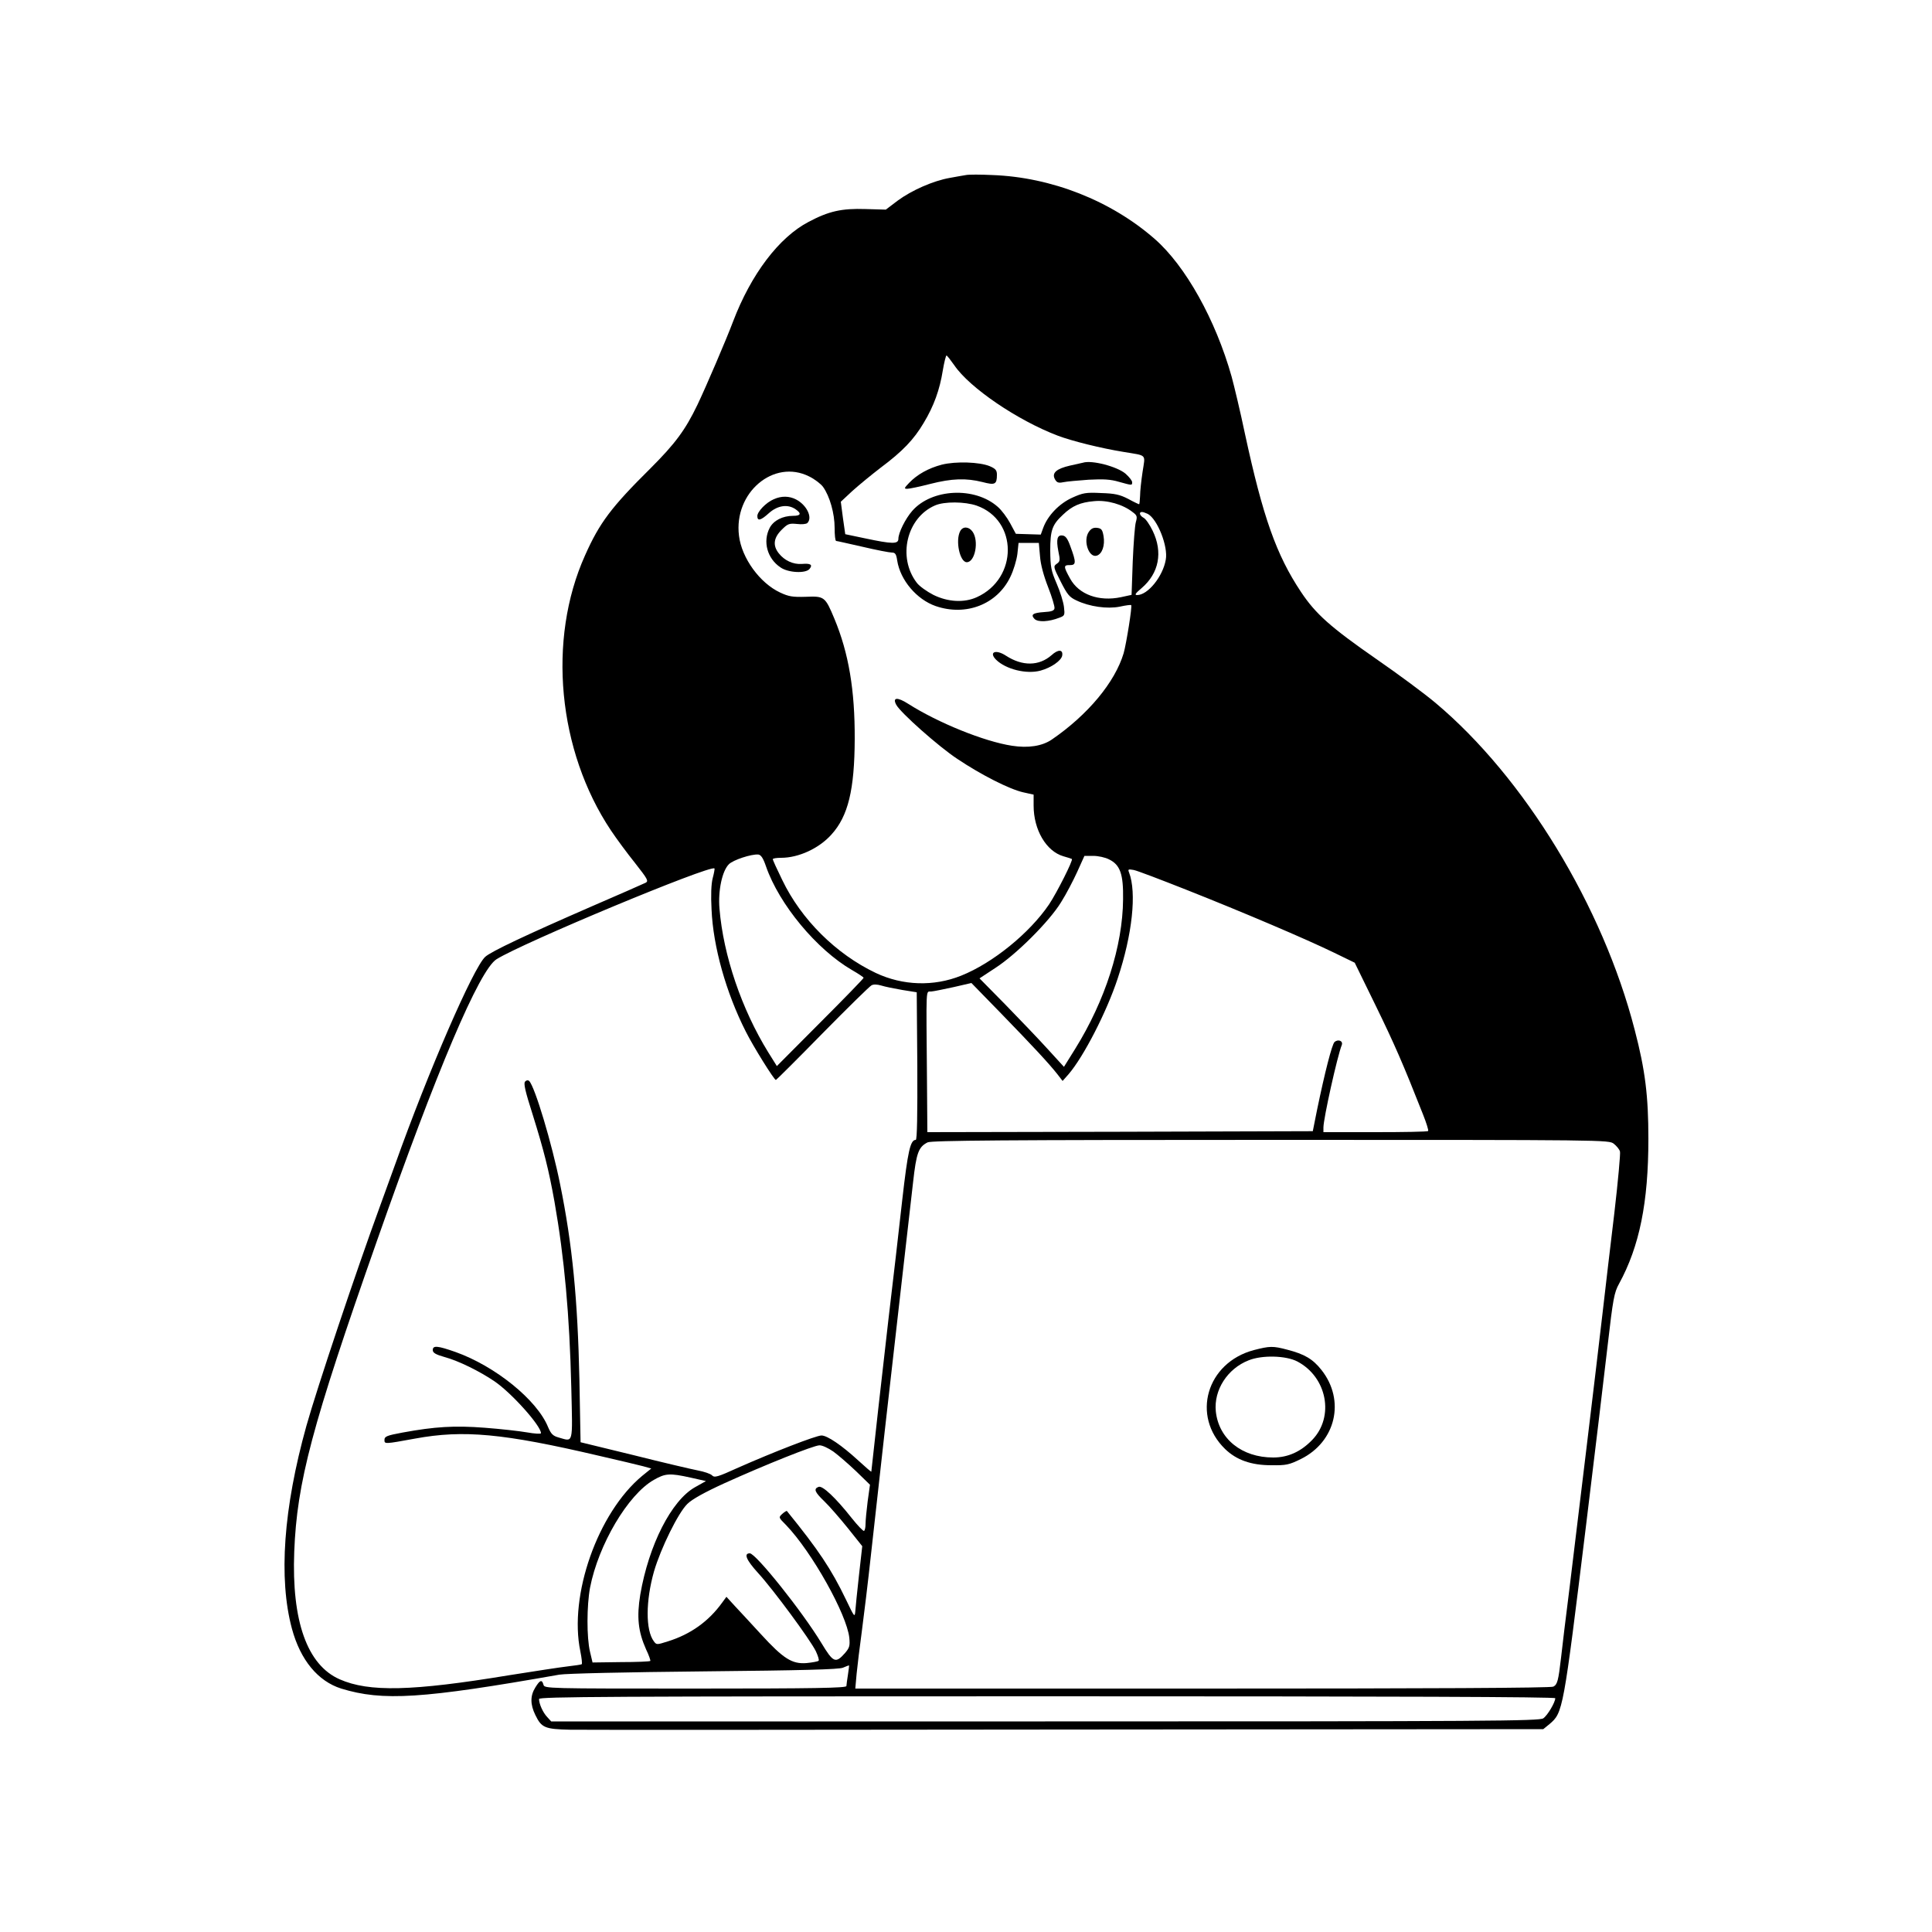
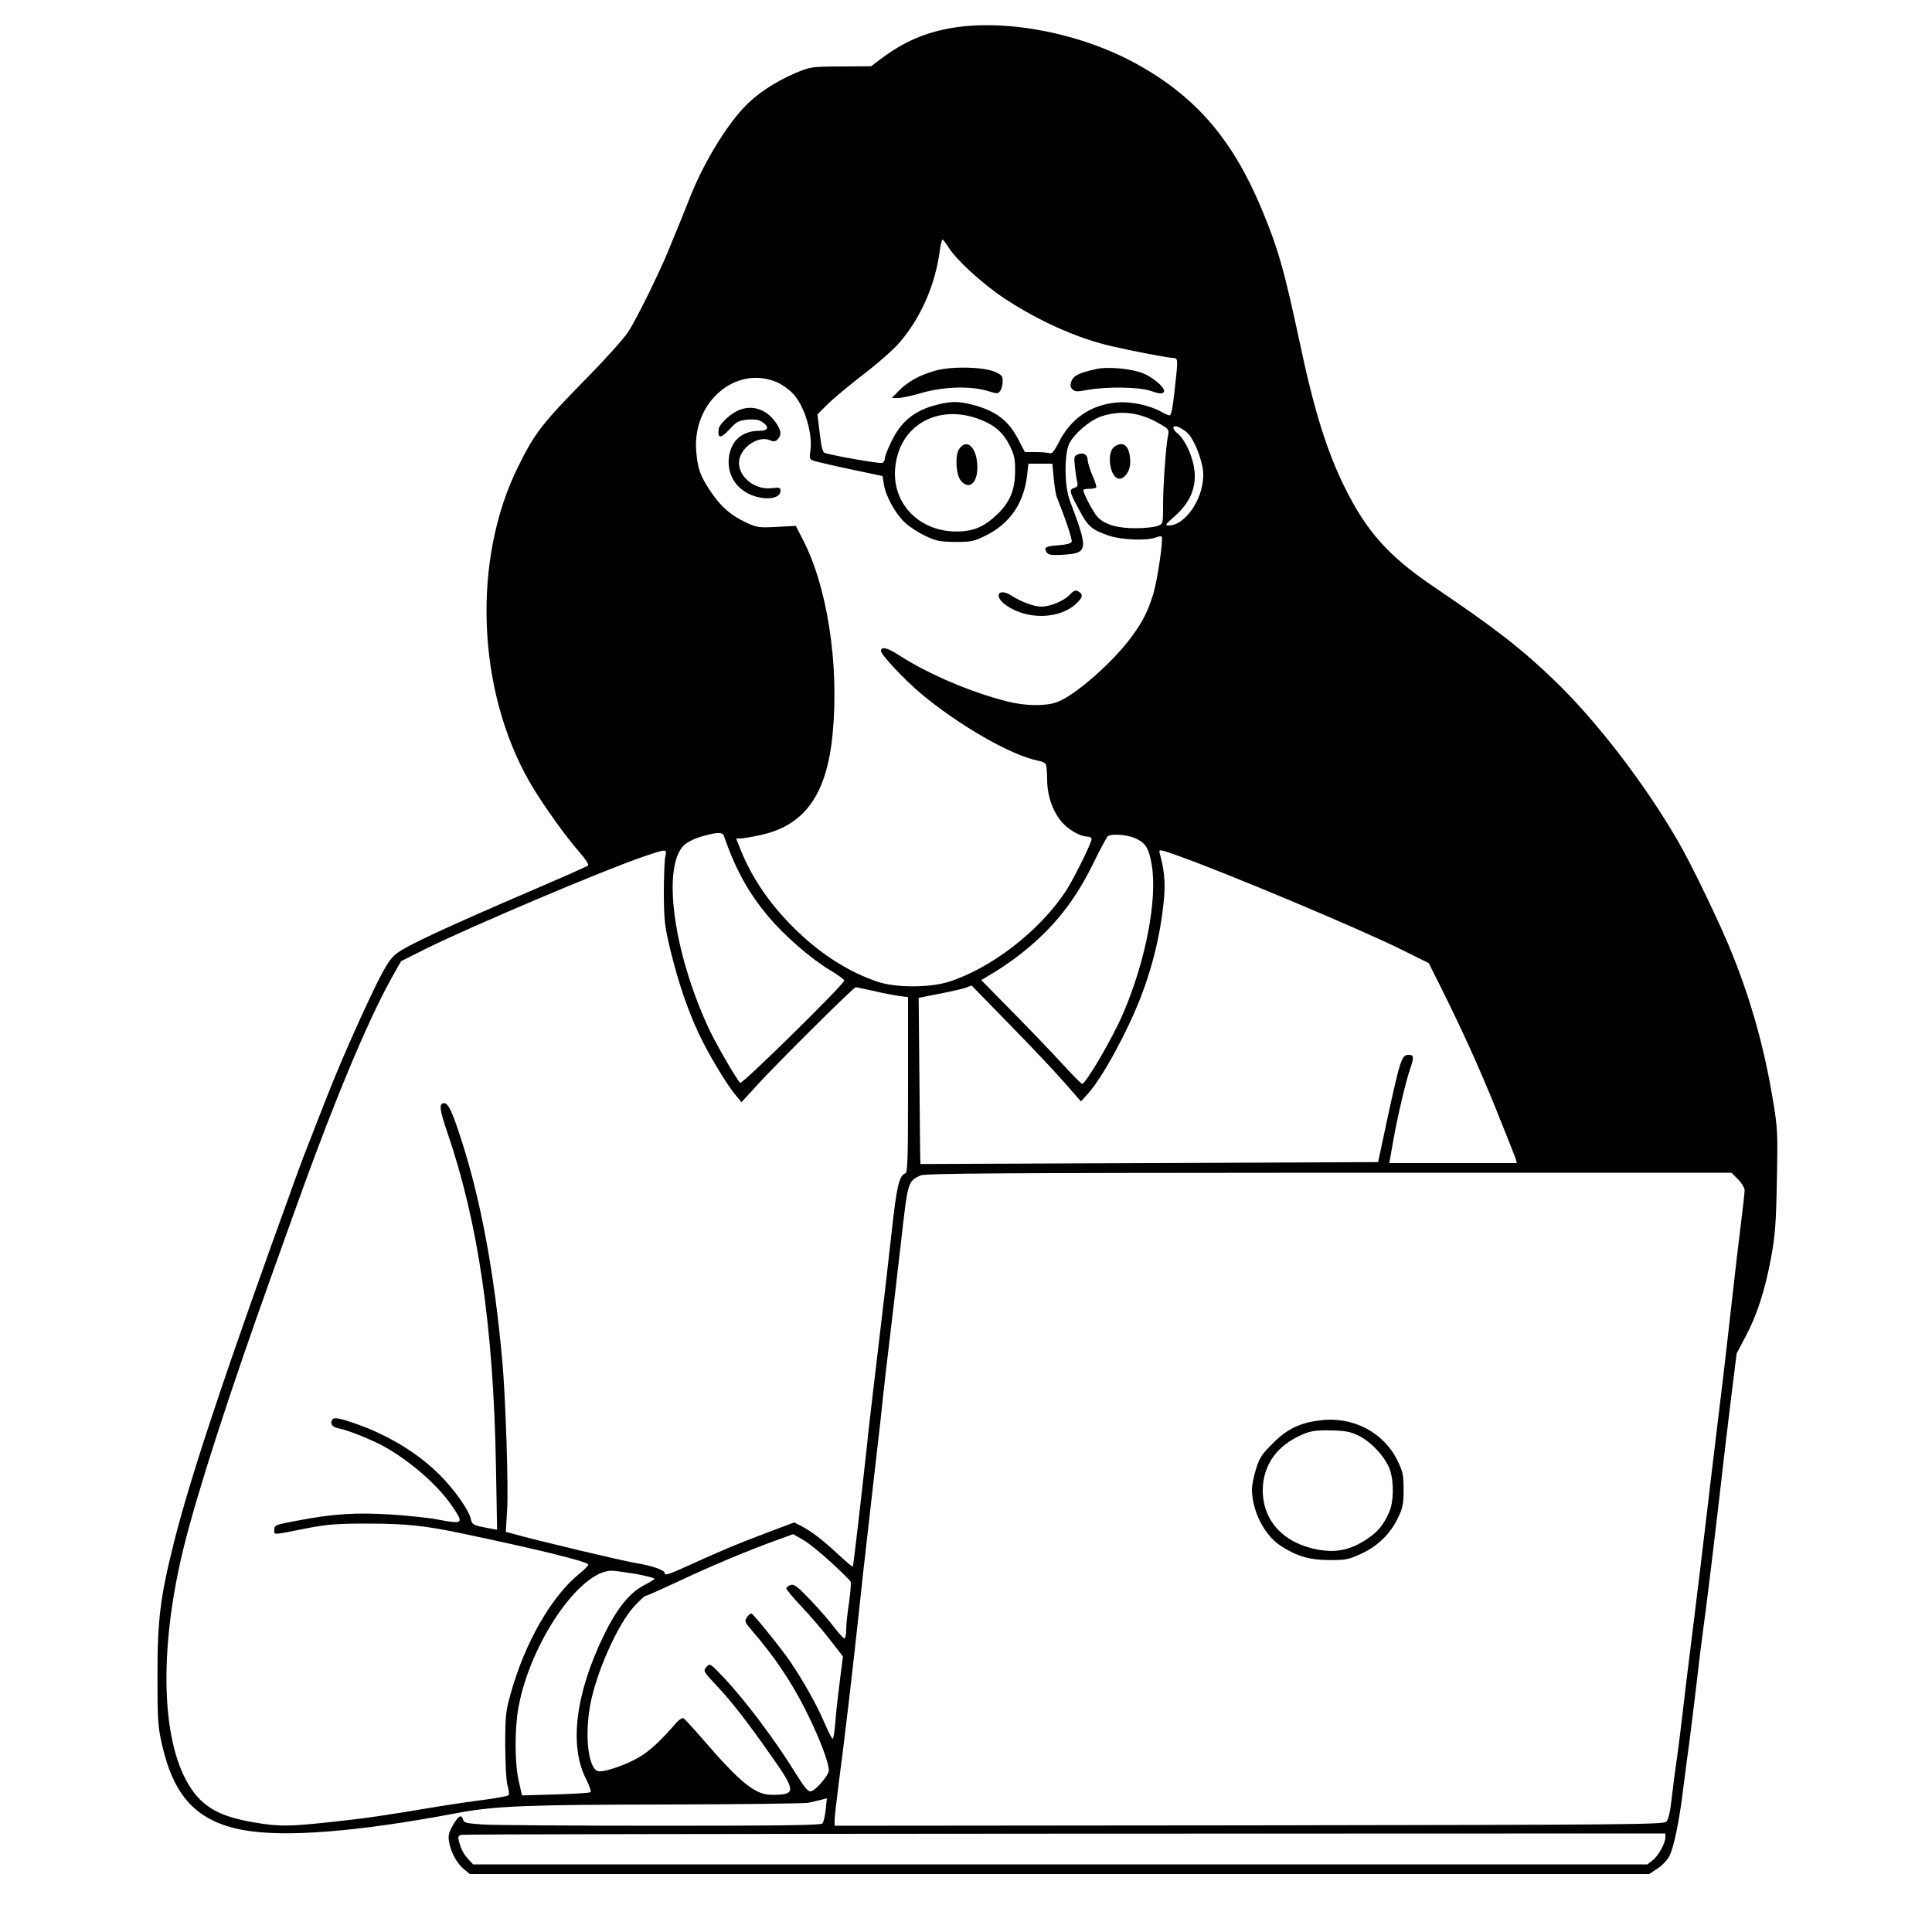
<svg xmlns="http://www.w3.org/2000/svg" version="1.0" width="1000pt" height="1000pt" viewBox="0 0 1000 1000" preserveAspectRatio="xMidYMid meet">
  <g transform="translate(0,1000) scale(0.1,-0.1)" fill="#000000" stroke="none">
-     <path d="M5000 9094 c-14 -2 -52 -9 -85 -15 -85 -15 -196 -64 -268 -117 l-62 -47 -105 3 c-124 4 -190 -11 -294 -66 -154 -80 -299 -272 -392 -517 -33 -88 -140 -338 -184 -430 -63 -131 -115 -201 -243 -329 -203 -201 -264 -282 -339 -451 -196 -436 -141 -1011 134 -1423 28 -42 84 -118 125 -169 65 -83 71 -93 55 -102 -10 -5 -137 -61 -283 -124 -335 -146 -518 -232 -548 -260 -62 -58 -293 -590 -465 -1072 -32 -88 -67 -185 -78 -215 -124 -338 -327 -944 -382 -1140 -119 -426 -145 -790 -75 -1050 44 -163 135 -272 255 -310 215 -66 420 -53 1129 72 35 6 342 13 750 17 507 5 697 10 718 19 16 7 30 12 31 12 2 0 -1 -21 -5 -48 -4 -26 -8 -53 -8 -59 -1 -10 -164 -13 -782 -13 -772 0 -781 0 -786 20 -8 28 -18 25 -42 -14 -27 -43 -27 -88 0 -143 32 -66 49 -73 180 -76 63 -1 1222 -1 2576 1 l2461 2 32 26 c70 60 71 63 190 1034 64 525 72 596 111 925 28 243 34 275 59 320 106 194 152 421 152 750 0 221 -16 355 -71 565 -165 640 -571 1306 -1031 1692 -52 44 -189 146 -305 226 -240 167 -315 234 -391 348 -128 192 -197 388 -290 818 -24 115 -56 248 -69 296 -83 295 -239 574 -398 713 -226 198 -535 320 -841 331 -61 3 -122 3 -136 0z m-61 -984 c79 -117 328 -286 536 -365 74 -28 223 -65 340 -84 125 -21 113 -9 99 -103 -7 -46 -13 -102 -13 -125 -1 -24 -3 -43 -5 -43 -2 0 -28 12 -57 28 -43 22 -69 28 -140 30 -78 4 -94 1 -149 -24 -67 -30 -128 -93 -151 -158 l-12 -33 -65 2 -64 2 -29 54 c-16 30 -45 69 -65 86 -119 105 -341 94 -442 -21 -36 -41 -72 -114 -72 -145 0 -28 -33 -27 -170 2 l-105 22 -12 84 -11 84 59 55 c33 30 99 84 147 121 114 85 172 146 223 232 53 88 83 172 99 272 7 42 16 77 19 77 3 0 21 -23 40 -50z m-751 -576 c29 -14 61 -39 72 -54 35 -49 60 -138 60 -212 0 -37 3 -68 8 -68 4 0 65 -14 136 -30 72 -17 140 -30 152 -30 18 0 23 -8 28 -42 16 -101 101 -201 199 -235 157 -54 318 9 386 150 17 34 33 88 37 120 l6 57 53 0 52 0 6 -68 c3 -44 19 -102 42 -161 20 -51 35 -101 33 -110 -2 -12 -16 -17 -53 -19 -59 -4 -72 -13 -50 -36 18 -17 73 -15 129 7 27 10 28 13 23 56 -3 25 -20 80 -38 121 -29 67 -32 86 -33 170 0 106 10 134 66 186 48 46 90 64 161 70 67 7 150 -17 200 -57 23 -17 24 -23 16 -52 -5 -17 -12 -109 -16 -204 l-6 -172 -55 -12 c-115 -24 -218 14 -263 96 -35 63 -35 71 -1 70 32 0 33 14 3 95 -14 40 -25 56 -40 58 -29 5 -35 -19 -23 -81 10 -47 9 -53 -8 -65 -19 -13 -18 -17 20 -92 34 -67 45 -81 82 -98 67 -32 159 -45 224 -32 31 7 57 10 59 8 6 -6 -25 -199 -39 -249 -45 -150 -184 -318 -372 -447 -50 -34 -122 -45 -206 -32 -144 22 -383 119 -537 217 -56 36 -83 34 -62 -5 22 -41 219 -216 316 -280 124 -83 270 -157 341 -173 l54 -12 0 -57 c0 -125 65 -236 154 -262 22 -6 43 -13 44 -14 8 -5 -78 -175 -118 -235 -101 -149 -292 -304 -455 -369 -142 -57 -302 -52 -442 14 -206 98 -386 277 -484 481 -27 55 -49 103 -49 108 0 4 19 7 43 7 91 0 197 49 261 121 86 95 119 231 120 494 1 253 -31 444 -105 622 -48 115 -52 118 -148 114 -68 -2 -88 1 -133 22 -105 49 -199 178 -213 294 -28 223 180 399 363 307z m867 -151 c215 -76 215 -377 1 -474 -66 -30 -150 -25 -225 12 -33 17 -73 45 -86 63 -101 132 -52 337 95 400 48 21 154 20 215 -1z m886 -43 c50 -27 106 -169 93 -237 -15 -87 -93 -183 -148 -183 -15 0 -10 8 23 36 90 77 111 186 57 297 -15 31 -36 62 -47 67 -20 11 -26 30 -8 30 6 0 19 -5 30 -10z m-1976 -1825 c68 -196 262 -430 445 -536 33 -19 60 -37 60 -40 0 -4 -101 -108 -225 -232 l-224 -225 -45 72 c-137 222 -232 500 -252 743 -8 93 14 196 49 230 22 22 116 53 152 50 14 -2 25 -18 40 -62z m1775 37 c58 -28 75 -76 73 -207 -2 -241 -92 -523 -248 -774 l-58 -93 -85 93 c-47 52 -146 155 -219 230 l-133 135 82 54 c107 69 279 240 340 340 26 41 63 112 84 158 l37 82 46 0 c25 0 62 -8 81 -18z m-2051 -97 c-8 -30 -10 -89 -6 -163 8 -191 75 -430 177 -631 39 -78 147 -251 156 -251 2 0 111 108 241 241 130 132 245 245 254 249 10 6 30 5 50 -1 19 -6 68 -16 109 -23 l75 -12 3 -382 c1 -247 -1 -382 -8 -382 -28 0 -41 -56 -70 -311 -30 -267 -35 -309 -71 -614 -23 -197 -89 -785 -89 -792 0 -3 -30 23 -67 57 -86 79 -161 130 -191 130 -28 0 -254 -88 -430 -166 -108 -49 -124 -54 -137 -40 -8 8 -41 19 -73 25 -31 6 -181 41 -332 79 l-275 67 -6 325 c-9 413 -36 697 -100 1011 -42 209 -130 503 -160 534 -6 5 -13 5 -21 -3 -9 -9 0 -49 40 -174 57 -183 82 -281 112 -448 51 -290 78 -585 87 -962 7 -301 12 -280 -67 -258 -28 8 -38 18 -53 53 -57 141 -274 316 -479 389 -94 33 -118 35 -118 10 0 -14 15 -23 61 -36 71 -19 181 -73 259 -126 89 -61 240 -230 240 -268 0 -5 -33 -3 -72 4 -40 7 -139 18 -219 24 -156 12 -258 6 -426 -25 -81 -15 -93 -20 -93 -38 0 -22 0 -22 159 7 250 46 456 27 951 -89 102 -23 204 -48 228 -54 l43 -12 -47 -38 c-230 -191 -381 -619 -320 -909 7 -35 10 -64 7 -66 -3 -2 -35 -7 -71 -11 -36 -4 -173 -25 -305 -46 -503 -83 -725 -88 -877 -21 -168 74 -249 301 -235 661 14 358 90 647 429 1611 309 881 529 1399 618 1455 137 86 1105 489 1128 470 2 -1 -2 -24 -9 -50z m2453 -61 c293 -116 617 -254 763 -325 l107 -52 108 -221 c97 -199 141 -299 245 -563 18 -45 30 -84 27 -87 -3 -4 -126 -6 -274 -6 l-268 0 0 24 c0 46 72 370 95 427 8 22 -20 32 -38 15 -13 -14 -49 -153 -90 -351 l-22 -110 -998 -3 -997 -2 -2 270 c-4 500 -7 455 22 458 14 1 66 12 117 23 l91 21 154 -158 c164 -169 246 -257 291 -314 l27 -35 31 35 c78 91 197 322 254 495 76 228 99 445 59 549 -7 17 -4 18 24 13 17 -3 140 -50 274 -103z m2211 -1314 c14 -11 29 -29 32 -40 3 -10 -10 -153 -29 -317 -20 -164 -47 -397 -61 -518 -36 -311 -129 -1078 -170 -1415 -20 -157 -40 -323 -45 -370 -14 -120 -19 -139 -40 -150 -12 -7 -647 -10 -1816 -10 l-1797 0 7 78 c4 42 16 138 26 212 10 74 33 263 50 420 34 311 98 879 160 1420 22 190 47 410 56 490 17 153 28 183 75 207 19 10 405 13 1775 13 1744 0 1751 0 1777 -20z m-4040 -1593 c25 -18 78 -64 118 -102 l72 -70 -12 -86 c-6 -47 -11 -100 -11 -117 0 -17 -3 -33 -8 -36 -4 -2 -33 28 -64 67 -83 105 -151 169 -171 161 -27 -10 -20 -27 29 -74 26 -25 80 -87 122 -139 l75 -94 -17 -151 c-9 -83 -18 -167 -19 -186 -3 -33 -5 -30 -48 60 -76 158 -142 257 -306 459 -1 2 -12 -4 -23 -14 -21 -19 -21 -19 19 -59 134 -140 314 -462 327 -583 4 -42 1 -52 -23 -80 -48 -54 -60 -49 -121 52 -100 165 -340 465 -371 465 -33 0 -18 -35 43 -102 78 -85 269 -344 299 -405 11 -24 18 -46 14 -49 -4 -4 -32 -9 -62 -12 -75 -6 -120 22 -237 150 -51 55 -112 122 -136 147 l-42 46 -22 -30 c-70 -97 -163 -164 -282 -201 -57 -18 -58 -18 -72 1 -43 58 -42 209 1 361 35 120 126 305 173 350 24 24 91 61 192 107 212 96 460 195 491 196 14 1 46 -14 72 -32z m-739 -135 l80 -18 -57 -32 c-122 -69 -239 -299 -283 -556 -19 -116 -11 -191 30 -283 15 -31 24 -58 22 -60 -3 -3 -71 -6 -152 -6 l-147 -2 -13 55 c-18 74 -17 241 0 332 43 222 196 482 330 558 59 34 82 36 190 12z m4476 -1142 c0 -21 -40 -89 -62 -104 -20 -14 -275 -16 -2578 -16 l-2557 0 -21 23 c-22 23 -42 68 -42 93 0 12 352 14 2630 14 1814 0 2630 -3 2630 -10z" />
-     <path d="M4875 7595 c-69 -18 -128 -51 -169 -94 -26 -27 -28 -31 -10 -31 11 0 64 11 118 25 113 29 187 31 271 10 65 -17 75 -13 75 38 0 23 -7 31 -37 44 -53 22 -176 26 -248 8z" />
-     <path d="M5605 7605 c-5 -1 -36 -8 -67 -15 -70 -16 -95 -38 -78 -70 10 -18 18 -21 43 -16 18 4 77 9 132 13 78 4 113 2 157 -11 68 -19 68 -19 68 -2 0 8 -15 27 -34 44 -43 37 -175 72 -221 57z" />
-     <path d="M4005 7416 c-40 -17 -85 -64 -85 -87 0 -28 18 -23 61 16 44 39 97 47 137 19 32 -22 27 -34 -13 -34 -54 0 -101 -24 -121 -62 -37 -71 -13 -159 56 -205 40 -28 130 -32 150 -8 18 22 6 30 -40 26 -45 -3 -90 18 -119 55 -32 40 -27 80 14 121 32 32 39 35 80 31 24 -3 48 -1 54 5 28 28 -3 93 -59 122 -35 18 -75 19 -115 1z" />
-     <path d="M5635 7246 c-30 -45 1 -135 42 -122 28 9 43 53 35 101 -6 34 -11 40 -34 43 -19 2 -31 -4 -43 -22z" />
-     <path d="M5443 6609 c-65 -57 -151 -58 -236 -3 -53 35 -91 19 -51 -21 50 -49 157 -76 230 -56 55 15 108 52 112 78 5 32 -21 33 -55 2z" />
-     <path d="M4970 7251 c-26 -49 -2 -161 34 -161 43 0 64 110 30 158 -19 27 -50 29 -64 3z" />
-     <path d="M6490 3012 c-245 -65 -325 -341 -149 -512 59 -57 135 -84 239 -84 77 -1 92 2 153 32 182 90 231 304 107 461 -45 57 -88 82 -177 105 -75 20 -91 19 -173 -2z m225 -59 c154 -81 193 -286 77 -406 -59 -61 -125 -91 -202 -91 -162 0 -282 96 -297 239 -11 110 60 221 170 264 69 28 193 25 252 -6z" />
+     <path d="M4893 9849 c-129 -27 -231 -75 -346 -163 l-38 -29 -157 -1 c-155 -1 -158 -2 -237 -35 -108 -47 -203 -110 -268 -181 -100 -108 -214 -301 -281 -475 -24 -61 -54 -135 -114 -280 -53 -125 -164 -349 -202 -405 -24 -36 -119 -141 -211 -235 -236 -240 -271 -286 -358 -462 -238 -481 -213 -1155 61 -1632 58 -102 190 -287 260 -365 28 -32 47 -61 42 -66 -5 -4 -121 -56 -259 -115 -493 -212 -688 -303 -737 -344 -32 -27 -57 -68 -114 -185 -82 -171 -181 -396 -247 -566 -25 -63 -61 -155 -80 -205 -20 -49 -50 -128 -67 -175 -365 -1006 -552 -1564 -640 -1915 -70 -279 -85 -396 -85 -685 0 -230 2 -265 23 -358 61 -270 179 -397 414 -443 214 -41 592 -12 1116 87 196 37 365 43 1107 44 369 1 688 5 710 9 22 5 52 12 68 16 l27 7 -6 -58 c-4 -33 -11 -65 -17 -72 -7 -9 -185 -12 -827 -12 -449 0 -864 3 -923 6 -91 6 -106 9 -110 25 -8 30 -23 22 -52 -27 -22 -38 -26 -54 -21 -86 9 -54 39 -110 76 -142 l32 -26 3052 0 3052 0 41 27 c23 14 51 43 62 63 24 43 53 181 75 365 9 72 23 177 31 235 8 58 23 186 35 285 11 99 27 227 35 285 8 58 26 200 40 315 14 116 30 248 35 295 6 47 17 144 25 215 8 72 28 238 44 370 l30 240 45 85 c59 110 102 242 133 410 21 115 26 175 30 400 5 252 4 273 -22 425 -42 256 -112 507 -208 745 -59 149 -214 471 -284 590 -173 298 -418 616 -634 825 -173 167 -311 274 -631 490 -229 155 -345 284 -458 513 -93 188 -160 403 -235 760 -78 364 -109 474 -193 676 -148 356 -333 575 -629 744 -304 174 -719 252 -1010 191z m17 -1130 c39 -63 174 -187 285 -261 180 -119 378 -208 555 -249 99 -23 271 -57 315 -61 35 -3 34 6 14 -175 -9 -84 -17 -123 -25 -123 -7 0 -28 9 -46 20 -54 31 -155 53 -223 47 -138 -11 -242 -82 -305 -207 -23 -45 -35 -60 -46 -56 -9 3 -41 6 -72 6 l-57 0 -34 65 c-51 99 -116 148 -237 180 -74 19 -111 19 -188 -1 -113 -29 -182 -85 -232 -189 -19 -38 -34 -78 -34 -88 0 -9 -6 -20 -14 -23 -12 -5 -245 36 -296 51 -12 4 -19 31 -27 102 l-12 98 52 52 c29 29 113 99 187 156 78 60 159 131 191 170 109 130 181 296 204 475 4 28 10 52 13 52 4 0 18 -19 32 -41z m-885 -699 c22 -10 57 -34 77 -55 59 -59 105 -204 93 -296 -7 -46 -6 -47 27 -57 18 -5 104 -25 190 -43 l156 -33 7 -43 c9 -60 59 -151 108 -197 23 -22 71 -53 107 -70 57 -27 76 -30 155 -31 82 0 97 3 155 32 127 62 199 168 216 311 l7 62 62 0 62 0 7 -76 c4 -41 11 -85 16 -97 46 -115 81 -220 77 -231 -4 -9 -27 -15 -66 -18 -68 -5 -80 -11 -64 -36 9 -14 23 -16 74 -14 144 8 145 19 46 282 -28 74 -29 237 -3 293 26 53 107 122 167 142 99 33 199 21 297 -36 53 -30 54 -31 47 -67 -11 -57 -25 -258 -25 -360 0 -91 0 -93 -27 -104 -16 -6 -66 -12 -113 -12 -94 -1 -162 19 -198 57 -25 27 -81 134 -74 142 3 3 18 5 33 5 15 0 30 3 33 8 2 4 -6 32 -20 62 -13 30 -23 65 -24 76 0 30 -20 44 -49 33 -22 -9 -23 -13 -17 -67 3 -31 9 -67 12 -79 4 -16 1 -23 -15 -28 -29 -9 -27 -18 22 -109 47 -90 66 -107 152 -137 67 -24 200 -29 247 -11 15 6 29 8 31 4 9 -14 -22 -223 -43 -294 -28 -91 -55 -146 -113 -224 -98 -134 -297 -307 -388 -339 -58 -21 -167 -19 -258 5 -189 48 -409 142 -560 240 -58 38 -91 45 -91 21 0 -20 119 -147 208 -222 199 -166 467 -319 604 -346 18 -3 36 -11 40 -17 4 -6 8 -41 8 -79 0 -82 26 -160 71 -216 33 -42 99 -81 137 -81 12 0 22 -6 22 -13 0 -20 -95 -212 -135 -272 -137 -206 -385 -397 -605 -467 -100 -31 -273 -31 -366 0 -144 48 -285 136 -414 259 -137 130 -239 277 -299 431 l-21 52 21 0 c11 0 55 7 97 16 236 48 352 209 382 529 34 361 -29 763 -156 1005 l-35 68 -98 -5 c-91 -5 -102 -4 -156 21 -81 37 -136 85 -188 164 -53 80 -65 114 -73 202 -24 258 206 455 421 360z m1047 -191 c76 -29 122 -69 155 -137 23 -47 28 -69 27 -132 0 -97 -28 -162 -95 -225 -67 -63 -123 -86 -207 -86 -191 -1 -332 141 -319 321 15 225 218 344 439 259z m1080 -76 c31 -34 70 -133 75 -192 12 -126 -87 -281 -178 -281 -21 0 -17 6 29 46 108 94 133 203 78 337 -17 41 -40 76 -58 91 -38 29 -30 53 10 32 15 -8 35 -22 44 -33z m-2405 -2080 c60 -173 127 -295 231 -418 81 -97 217 -215 314 -274 43 -25 77 -51 78 -56 0 -19 -530 -540 -539 -530 -22 23 -128 207 -164 285 -181 391 -241 830 -128 944 18 17 53 35 92 46 82 24 108 24 116 3z m2130 -12 c53 -25 69 -50 84 -135 31 -181 -31 -500 -149 -775 -55 -127 -192 -361 -211 -361 -4 0 -50 46 -102 103 -51 56 -167 177 -257 268 l-163 166 68 41 c37 22 102 67 143 100 166 132 277 273 373 472 34 69 66 128 71 132 20 14 101 8 143 -11z m-2434 -98 c-4 -21 -7 -108 -7 -193 1 -141 5 -168 37 -300 39 -157 84 -290 141 -414 46 -100 146 -268 191 -321 l33 -40 73 80 c99 110 507 515 518 515 5 0 47 -9 93 -19 46 -11 104 -22 131 -26 l47 -6 0 -454 c0 -386 -2 -454 -14 -458 -32 -12 -45 -68 -70 -297 -26 -236 -31 -273 -86 -740 -17 -140 -37 -313 -44 -385 -31 -285 -69 -610 -72 -614 -2 -2 -36 27 -76 64 -83 77 -137 118 -190 146 l-37 19 -143 -54 c-162 -61 -235 -92 -395 -165 -115 -52 -133 -58 -133 -42 0 14 -69 38 -150 51 -64 10 -518 118 -634 151 l-38 10 7 117 c7 121 -8 575 -25 767 -41 454 -111 833 -212 1145 -47 146 -68 190 -89 190 -28 0 -24 -33 15 -147 161 -469 240 -1008 253 -1729 l6 -332 -49 9 c-75 14 -81 18 -87 47 -9 44 -85 152 -161 228 -111 111 -263 204 -429 263 -98 34 -122 38 -130 18 -8 -21 5 -34 43 -42 48 -10 166 -58 226 -91 139 -77 285 -205 357 -314 59 -87 55 -90 -78 -65 -44 9 -153 20 -242 26 -182 11 -299 4 -485 -32 -113 -21 -118 -23 -118 -47 0 -28 -16 -29 175 9 99 19 152 23 305 23 200 0 301 -10 510 -55 381 -80 635 -143 635 -157 0 -6 -19 -25 -42 -44 -147 -117 -286 -359 -360 -625 -25 -89 -28 -113 -28 -268 1 -102 5 -186 13 -210 6 -22 8 -43 4 -47 -5 -5 -62 -15 -128 -24 -65 -8 -173 -24 -239 -35 -285 -48 -370 -60 -545 -79 -223 -24 -272 -25 -397 -4 -199 32 -290 88 -362 224 -129 245 -133 705 -9 1205 69 279 233 788 458 1415 23 63 65 183 95 265 212 596 391 1028 523 1265 l48 85 134 67 c233 115 909 402 1120 474 124 42 123 42 113 -3z m2645 11 c230 -80 952 -382 1172 -492 l135 -67 53 -105 c119 -239 205 -428 295 -650 52 -129 98 -245 102 -257 l6 -23 -330 0 -330 0 5 28 c3 15 11 61 18 102 21 117 62 290 84 355 22 64 21 75 -7 75 -36 0 -43 -22 -111 -335 l-47 -220 -1184 -5 c-651 -3 -1185 -5 -1185 -5 -1 0 -3 194 -5 430 l-4 430 105 21 c58 11 119 25 137 31 l32 12 199 -204 c110 -112 237 -247 283 -300 l84 -96 38 42 c73 82 199 312 270 494 66 169 109 353 123 530 6 72 -2 142 -22 213 -8 28 -8 28 84 -4z m2908 -1678 c19 -19 34 -44 34 -57 0 -13 -9 -95 -20 -181 -11 -86 -31 -259 -45 -385 -14 -125 -34 -302 -45 -393 -64 -533 -81 -670 -85 -710 -9 -81 -65 -542 -85 -700 -11 -85 -29 -234 -40 -330 -11 -96 -25 -204 -30 -240 -6 -36 -17 -121 -25 -189 -9 -85 -19 -129 -30 -140 -14 -15 -218 -16 -2160 -19 l-2145 -2 0 27 c0 16 9 98 20 183 30 222 80 653 105 890 8 80 33 303 55 495 22 193 47 413 56 490 8 77 21 196 29 265 21 172 62 525 89 762 25 214 29 227 91 254 25 11 407 13 2113 14 l2084 0 34 -34z m-4695 -1982 c53 -49 99 -94 102 -101 3 -6 -1 -53 -8 -105 -8 -51 -15 -114 -15 -140 0 -27 -4 -48 -10 -48 -5 0 -27 25 -50 54 -22 30 -77 94 -123 142 -70 73 -86 86 -105 80 -12 -4 -22 -12 -22 -18 0 -5 36 -49 81 -96 45 -48 111 -125 147 -172 l65 -84 -16 -126 c-9 -69 -20 -164 -23 -212 -4 -49 -10 -88 -14 -88 -4 0 -24 39 -45 88 -37 87 -105 208 -175 312 -43 63 -188 244 -200 248 -5 2 -15 -7 -24 -19 -14 -21 -12 -25 34 -78 105 -122 193 -252 264 -391 72 -141 126 -280 126 -324 -1 -26 -68 -104 -94 -108 -14 -2 -33 21 -80 97 -106 171 -257 372 -369 491 -72 76 -72 76 -90 56 -18 -20 -18 -22 55 -100 74 -78 160 -189 274 -352 137 -194 137 -210 8 -210 -85 0 -162 62 -360 292 -46 53 -89 100 -96 104 -6 4 -24 -7 -41 -27 -73 -85 -135 -143 -187 -173 -64 -39 -179 -79 -212 -74 -51 7 -73 175 -44 338 30 169 142 421 228 515 27 30 55 55 60 55 6 0 82 34 170 75 168 80 378 167 513 215 l80 29 50 -28 c27 -15 93 -68 146 -117z m-1008 -61 c53 -10 96 -21 95 -25 -2 -4 -28 -20 -58 -35 -73 -39 -138 -120 -205 -258 -146 -301 -180 -570 -92 -742 17 -34 28 -65 24 -69 -4 -4 -85 -9 -181 -12 l-174 -5 -17 74 c-21 92 -22 272 -1 384 61 331 316 704 481 705 17 0 74 -8 128 -17z m5327 -1363 c0 -31 -36 -95 -66 -119 l-27 -21 -3039 0 -3039 0 -26 28 c-25 27 -37 51 -49 97 -4 17 -1 24 13 28 10 3 1416 5 3126 6 l3107 1 0 -20z" />
+     <path d="M4840 8081 c-80 -22 -144 -58 -189 -105 l-35 -36 33 0 c17 0 73 12 124 27 113 32 250 36 337 10 52 -16 56 -16 67 0 7 9 13 31 13 49 0 28 -5 34 -42 50 -64 26 -224 29 -308 5z" />
+     <path d="M5675 8090 c-88 -19 -119 -34 -129 -63 -8 -21 -6 -31 5 -42 12 -13 24 -13 74 -4 101 19 272 17 333 -5 42 -14 56 -16 65 -6 18 18 -64 87 -127 105 -64 19 -169 27 -221 15z" />
+     <path d="M3810 7870 c-40 -21 -87 -68 -90 -90 -7 -52 10 -52 59 1 33 36 45 42 89 47 38 3 59 0 77 -12 39 -26 32 -46 -15 -46 -92 0 -150 -54 -158 -146 -6 -76 32 -144 101 -179 78 -38 167 -30 167 15 0 17 -5 18 -48 13 -100 -11 -192 82 -161 164 24 64 104 107 155 84 18 -8 27 -7 39 5 21 21 19 45 -8 85 -51 75 -133 99 -207 59z" />
+     <path d="M5767 7687 c-38 -27 -25 -147 18 -163 29 -12 65 34 65 82 0 84 -34 117 -83 81z" />
+     <path d="M5535 6920 c-29 -31 -100 -60 -146 -60 -36 0 -106 26 -152 56 -70 46 -97 -3 -28 -50 110 -76 277 -71 363 11 33 31 35 48 9 62 -14 8 -24 4 -46 -19z" />
+     <path d="M4964 7675 c-22 -34 -16 -136 11 -165 46 -51 90 -3 83 90 -7 91 -57 131 -94 75z" />
+     <path d="M6830 2648 c-103 -13 -169 -45 -241 -118 -58 -57 -70 -75 -88 -134 -12 -37 -21 -85 -21 -105 1 -111 63 -235 147 -291 85 -55 148 -74 253 -75 88 0 101 3 168 34 86 40 151 105 190 189 23 48 27 71 27 142 0 76 -4 93 -32 151 -73 147 -233 230 -403 207z m206 -81 c65 -33 137 -113 158 -174 22 -65 20 -167 -4 -221 -32 -70 -59 -102 -122 -143 -80 -51 -149 -66 -240 -51 -181 31 -291 147 -292 307 0 120 62 218 176 276 63 33 94 38 188 35 69 -2 95 -8 136 -29z" />
  </g>
</svg>
